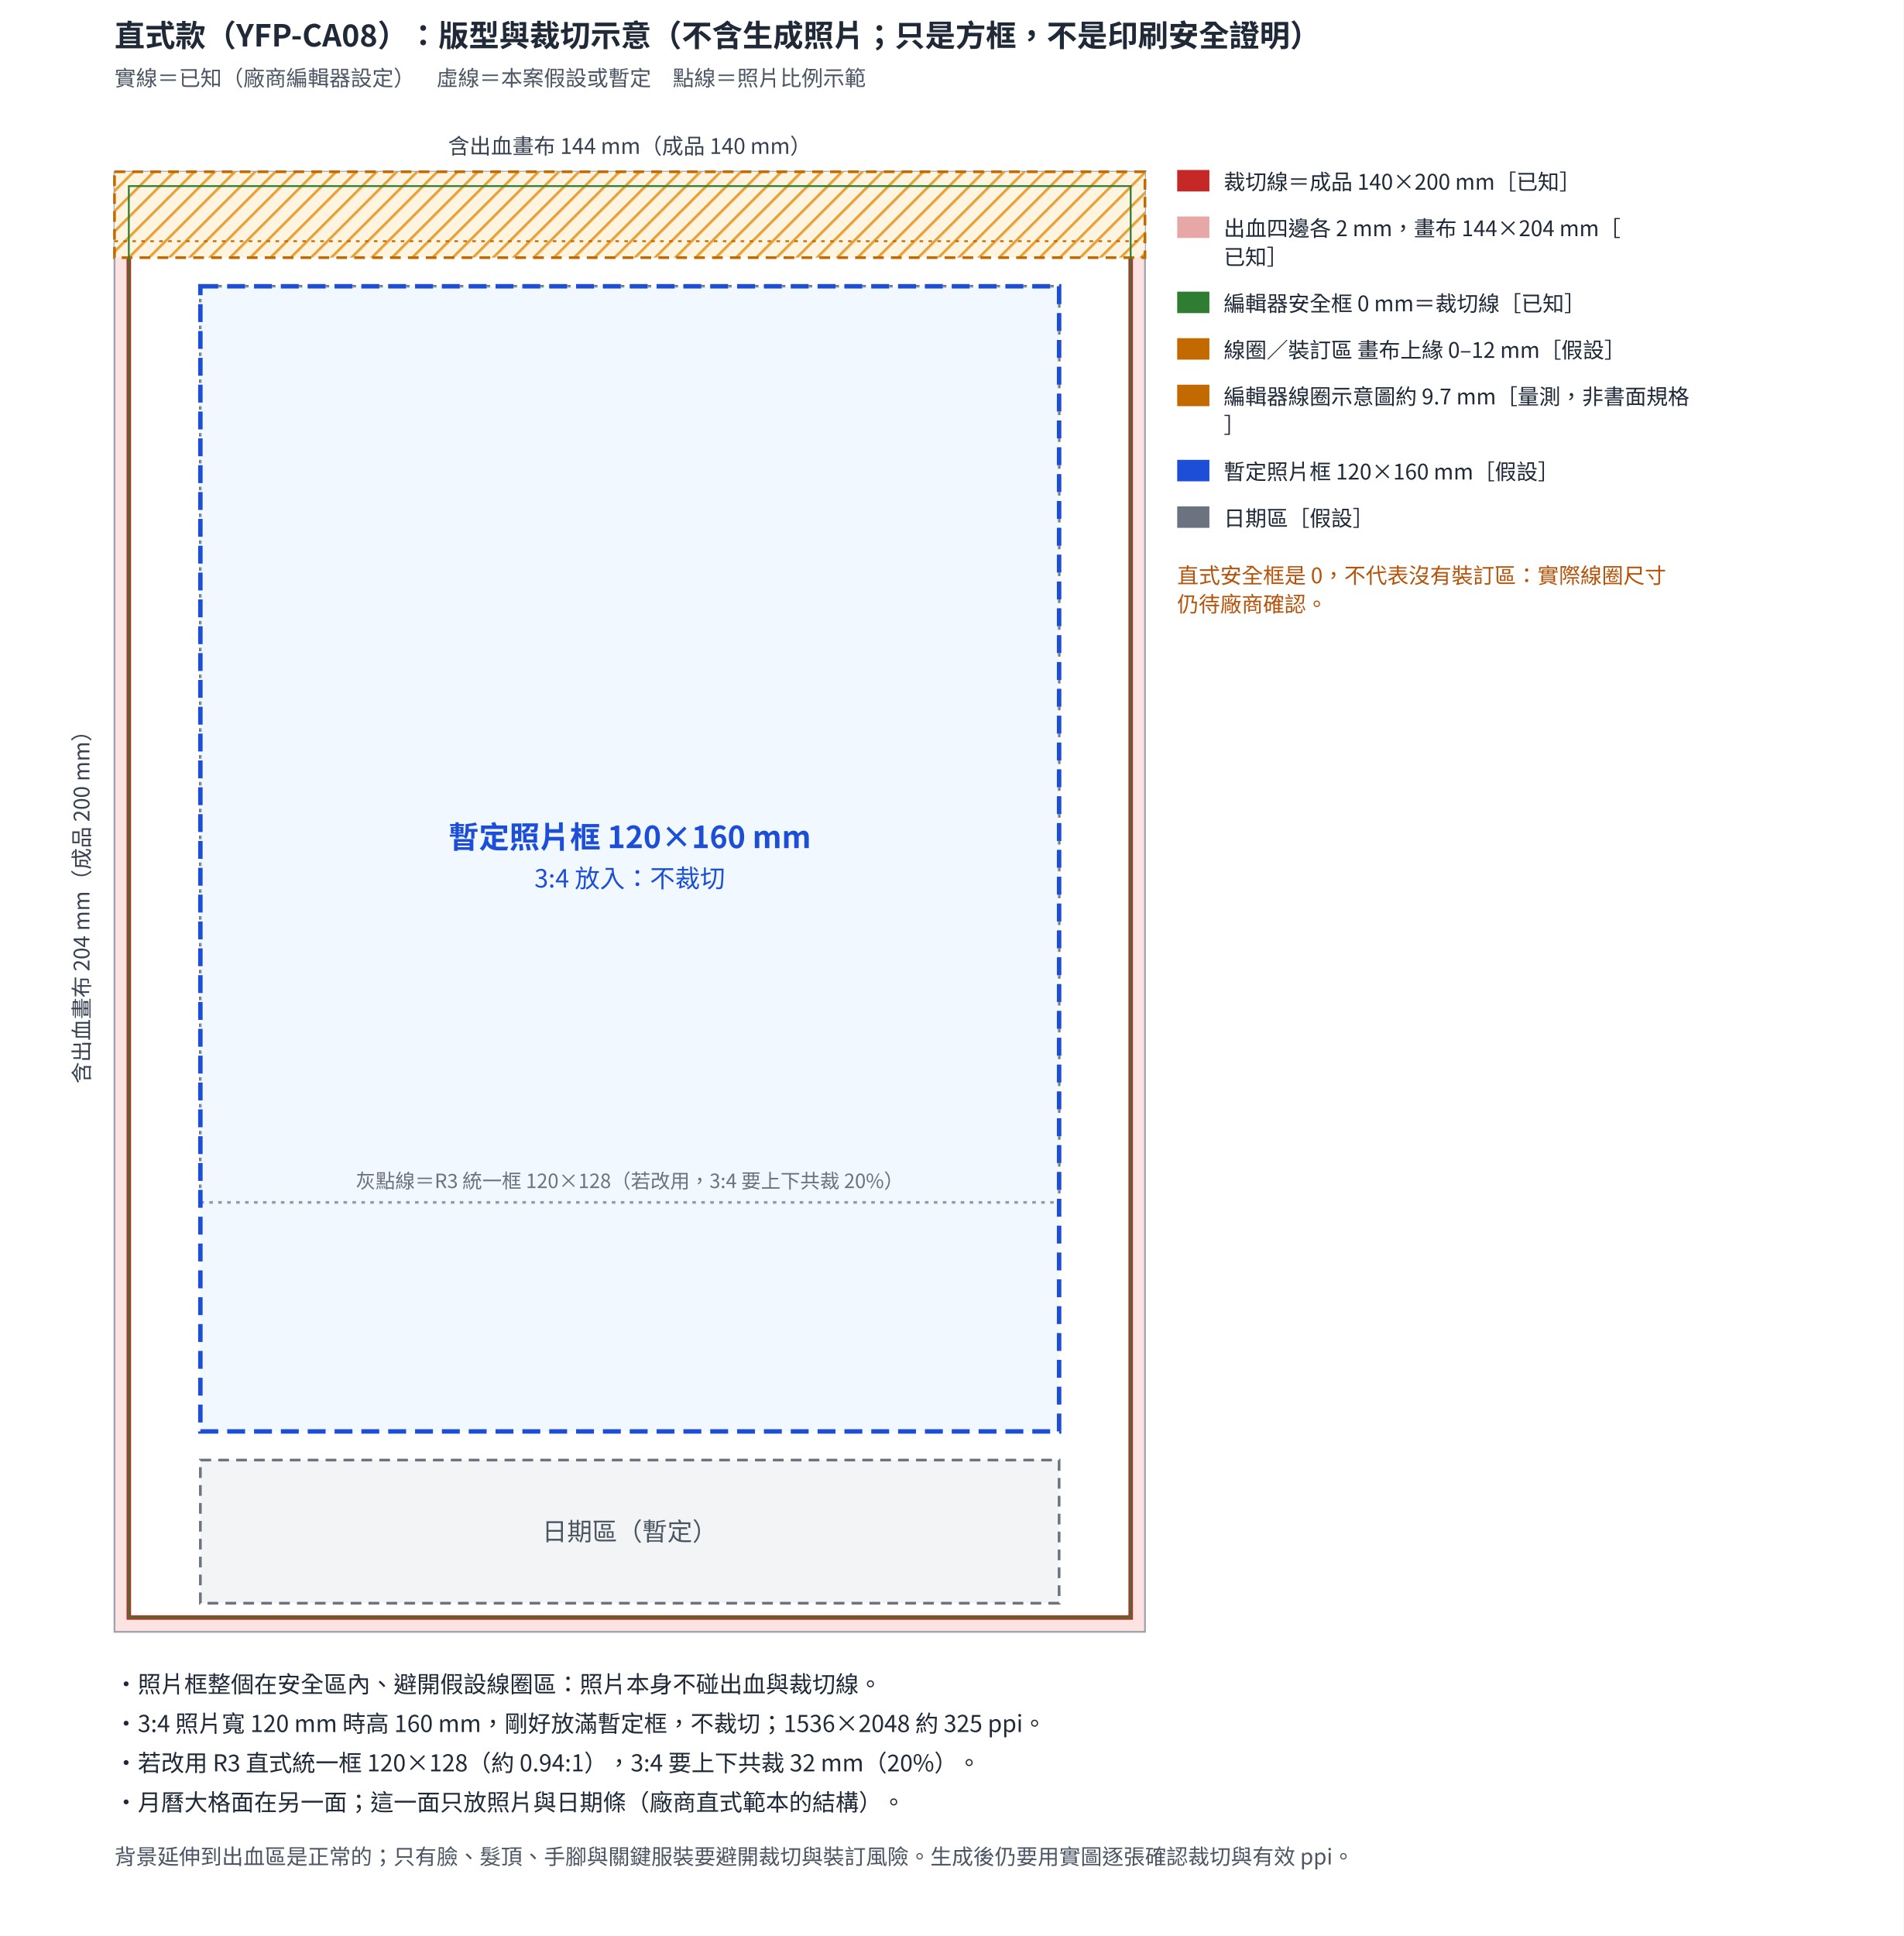
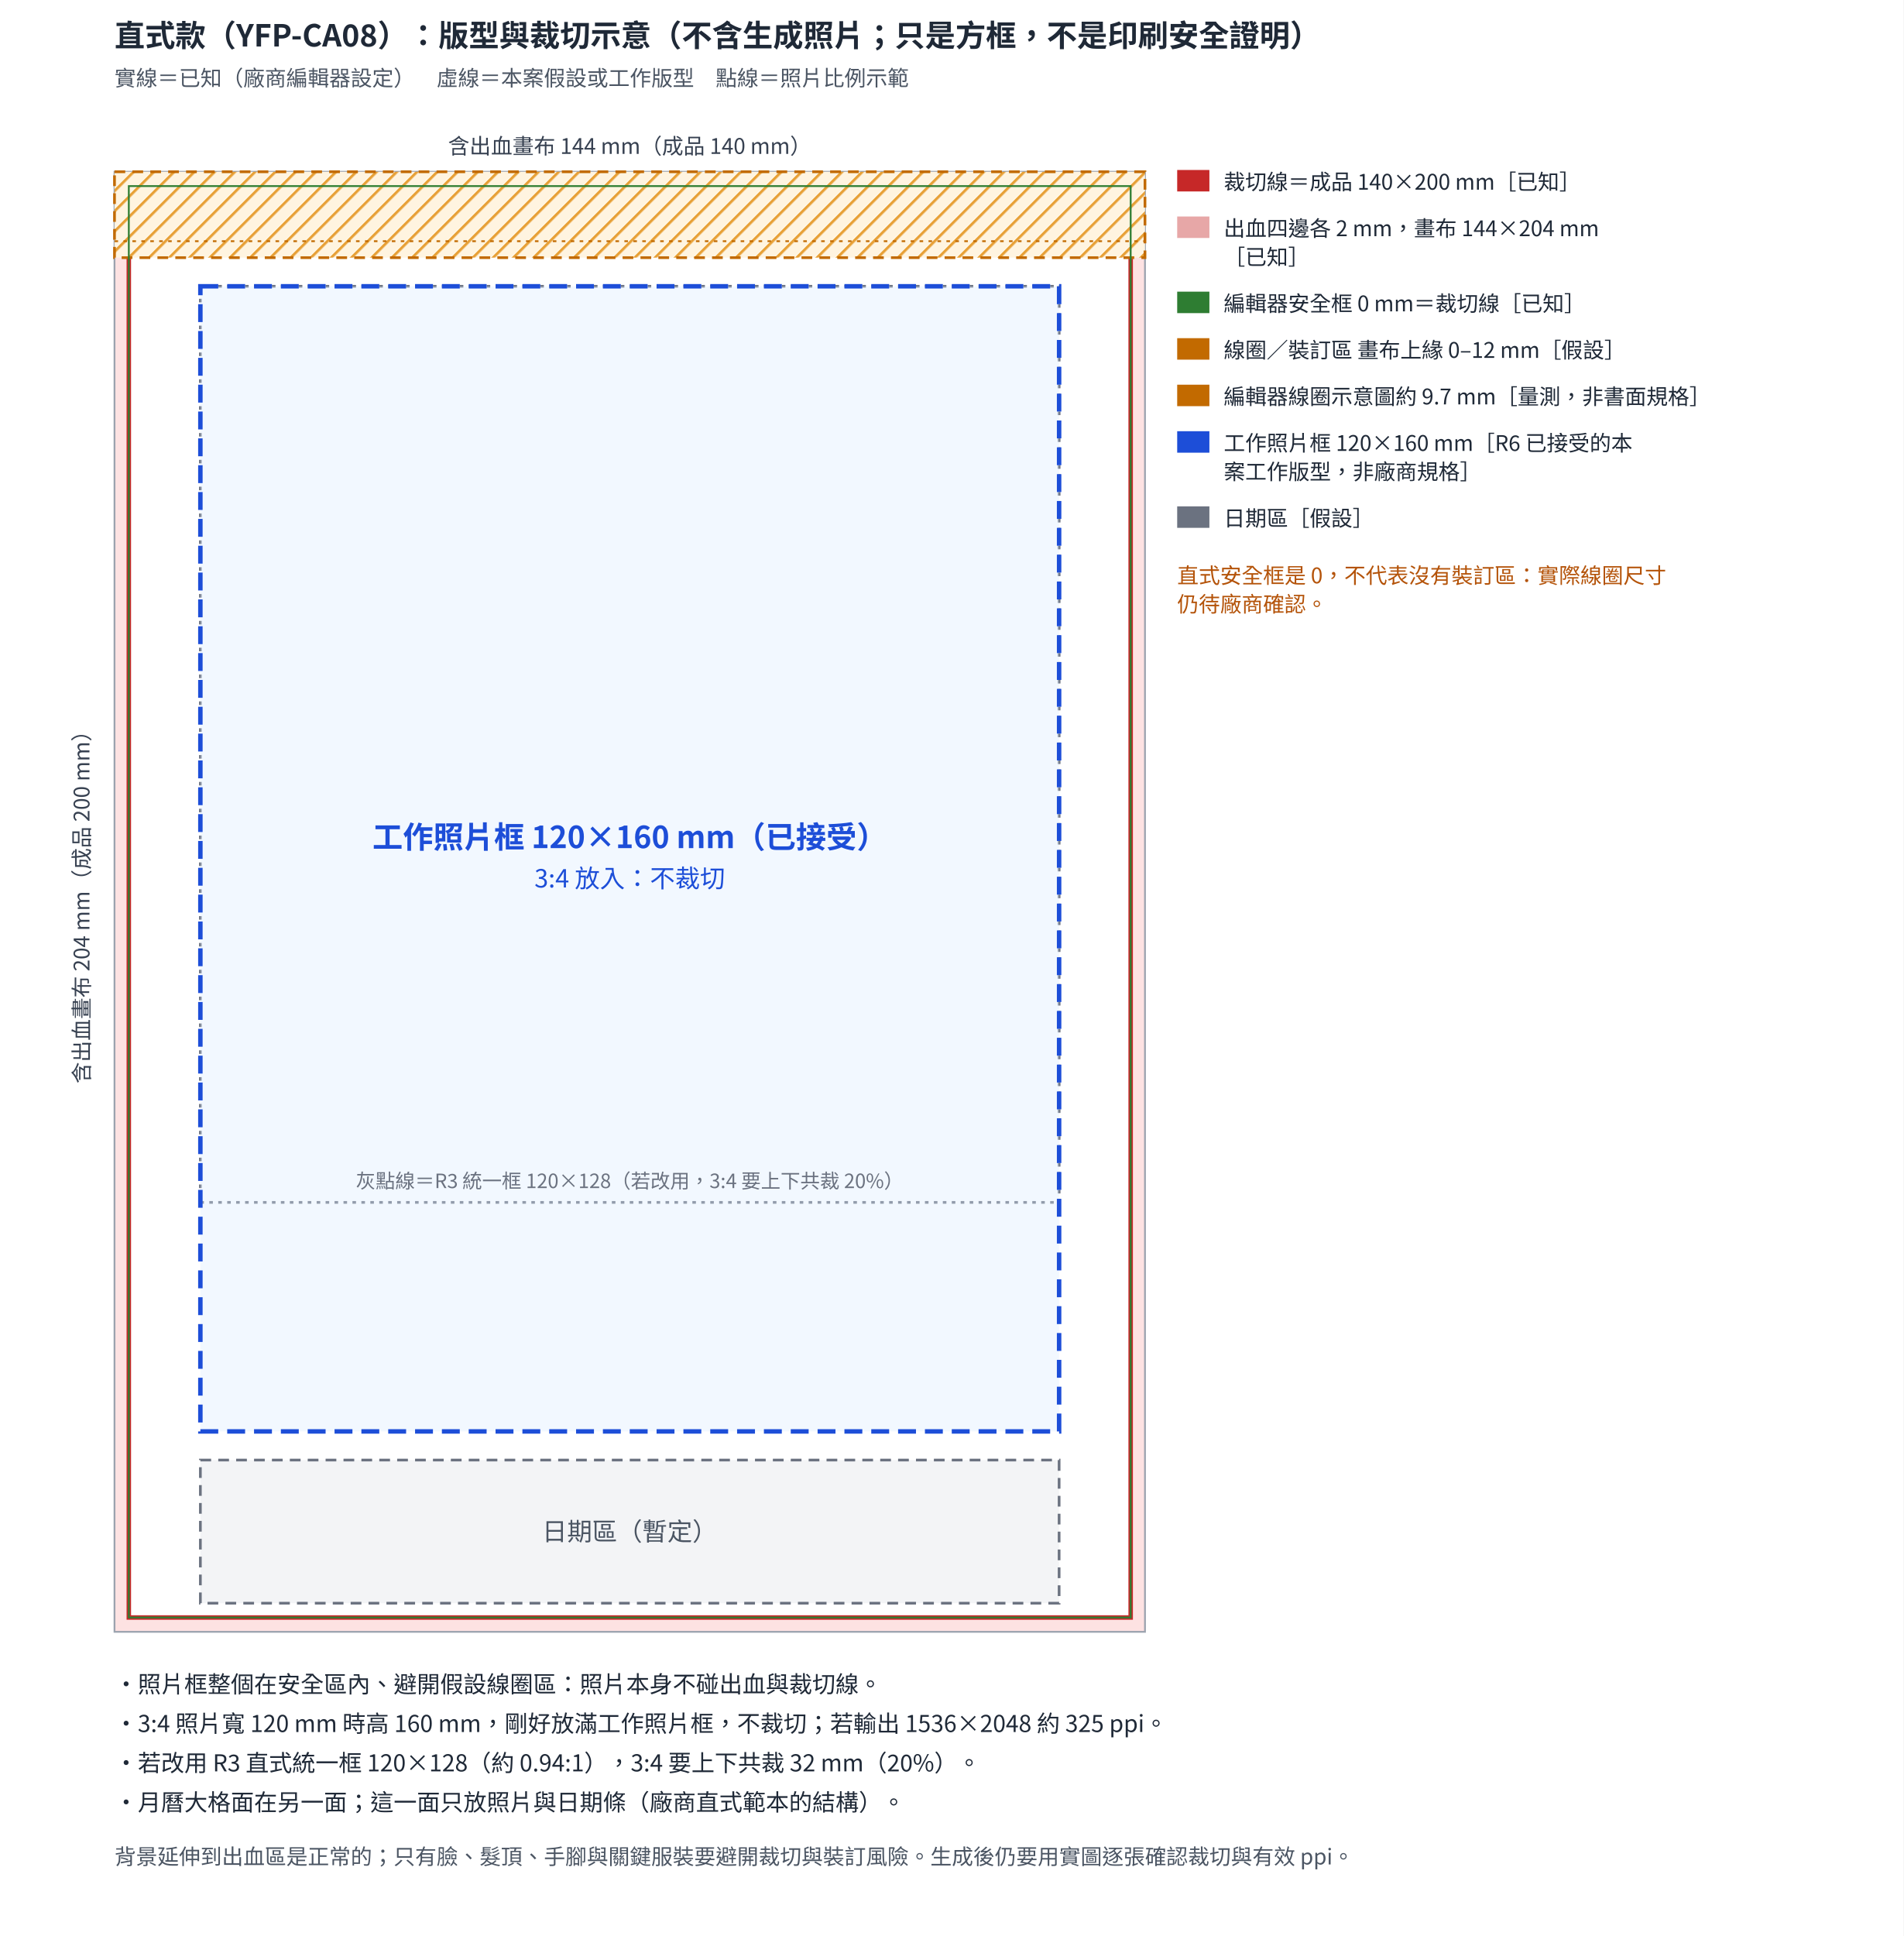
<svg xmlns="http://www.w3.org/2000/svg" width="1064" height="1082" viewBox="0 0 1064 1082" role="img">
  <defs>
    <pattern id="coil" width="8" height="8" patternUnits="userSpaceOnUse" patternTransform="rotate(45)">
      <rect width="8" height="8" fill="#fff4e0" />
      <line x1="0" y1="0" x2="0" y2="8" stroke="#e8a33c" stroke-width="3" />
    </pattern>
    <pattern id="cut" width="6" height="6" patternUnits="userSpaceOnUse" patternTransform="rotate(-45)">
      <rect width="6" height="6" fill="#efe3fb" />
      <line x1="0" y1="0" x2="0" y2="6" stroke="#7e3fb8" stroke-width="2" />
    </pattern>
  </defs>
  <rect x="0" y="0" width="1064" height="1082" fill="#ffffff" />
  <text x="64.0" y="26.0" font-family="Noto Sans TC, Noto Sans CJK TC, PingFang TC, Microsoft JhengHei, WenQuanYi Zen Hei, sans-serif" font-size="17" font-weight="700" text-anchor="start" fill="#1f2937">直式款（YFP-CA08）：版型與裁切示意（不含生成照片；只是方框，不是印刷安全證明）</text>
-   <text x="64.0" y="48.0" font-family="Noto Sans TC, Noto Sans CJK TC, PingFang TC, Microsoft JhengHei, WenQuanYi Zen Hei, sans-serif" font-size="12" font-weight="400" text-anchor="start" fill="#4b5563">實線＝已知（廠商編輯器設定）　虛線＝本案假設或暫定　點線＝照片比例示範</text>
+   <text x="64.0" y="48.0" font-family="Noto Sans TC, Noto Sans CJK TC, PingFang TC, Microsoft JhengHei, WenQuanYi Zen Hei, sans-serif" font-size="12" font-weight="400" text-anchor="start" fill="#4b5563">實線＝已知（廠商編輯器設定）　虛線＝本案假設或工作版型　點線＝照片比例示範</text>
  <rect x="64.0" y="96.0" width="576.0" height="816.0" fill="#fde2e2" stroke="#9ca3af" stroke-width="1" />
  <rect x="72.0" y="104.0" width="560.0" height="800.0" fill="#ffffff" stroke="#c62828" stroke-width="2.5" />
  <rect x="64.0" y="96.0" width="576.0" height="48.0" fill="url(#coil)" stroke="#c26a00" stroke-width="1.5" stroke-dasharray="6 4" />
  <line x1="64" y1="134.8" x2="640" y2="134.8" stroke="#c26a00" stroke-width="1" stroke-dasharray="2 3" />
  <rect x="72.0" y="104.0" width="560.0" height="800.0" fill="none" stroke="#2e7d32" stroke-width="1" />
  <rect x="112.0" y="160.0" width="480.0" height="512.0" fill="none" stroke="#6b7280" stroke-width="1.5" stroke-dasharray="2 3" />
  <rect x="112.0" y="160.0" width="480.0" height="640.0" fill="#dbeafe" fill-opacity="0.35" stroke="#1d4ed8" stroke-width="2.5" stroke-dasharray="10 5" />
  <rect x="112.0" y="816.0" width="480.0" height="80.0" fill="#f3f4f6" stroke="#6b7280" stroke-width="1.5" stroke-dasharray="6 4" />
  <text x="352.0" y="861.0" font-family="Noto Sans TC, Noto Sans CJK TC, PingFang TC, Microsoft JhengHei, WenQuanYi Zen Hei, sans-serif" font-size="14" font-weight="400" text-anchor="middle" fill="#4b5563">日期區（暫定）</text>
-   <text x="352.0" y="474.0" font-family="Noto Sans TC, Noto Sans CJK TC, PingFang TC, Microsoft JhengHei, WenQuanYi Zen Hei, sans-serif" font-size="17" font-weight="700" text-anchor="middle" fill="#1d4ed8">暫定照片框 120×160 mm</text>
+   <text x="352.0" y="474.0" font-family="Noto Sans TC, Noto Sans CJK TC, PingFang TC, Microsoft JhengHei, WenQuanYi Zen Hei, sans-serif" font-size="17" font-weight="700" text-anchor="middle" fill="#1d4ed8">工作照片框 120×160 mm（已接受）</text>
  <text x="352.0" y="496.0" font-family="Noto Sans TC, Noto Sans CJK TC, PingFang TC, Microsoft JhengHei, WenQuanYi Zen Hei, sans-serif" font-size="14" font-weight="400" text-anchor="middle" fill="#1d4ed8">3:4 放入：不裁切</text>
  <text x="352.0" y="664.0" font-family="Noto Sans TC, Noto Sans CJK TC, PingFang TC, Microsoft JhengHei, WenQuanYi Zen Hei, sans-serif" font-size="11" font-weight="400" text-anchor="middle" fill="#6b7280">灰點線＝R3 統一框 120×128（若改用，3:4 要上下共裁 20%）</text>
  <text x="352.0" y="86.0" font-family="Noto Sans TC, Noto Sans CJK TC, PingFang TC, Microsoft JhengHei, WenQuanYi Zen Hei, sans-serif" font-size="12" font-weight="400" text-anchor="middle" fill="#374151">含出血畫布 144 mm（成品 140 mm）</text>
  <text x="50" y="504.0" font-family="Noto Sans TC, Noto Sans CJK TC, PingFang TC, Microsoft JhengHei, WenQuanYi Zen Hei, sans-serif" font-size="12" text-anchor="middle" fill="#374151" transform="rotate(-90 50 504.0)">含出血畫布 204 mm（成品 200 mm）</text>
  <rect x="658" y="95" width="18" height="12" fill="#c62828" />
  <text x="684.0" y="106.0" font-family="Noto Sans TC, Noto Sans CJK TC, PingFang TC, Microsoft JhengHei, WenQuanYi Zen Hei, sans-serif" font-size="12" font-weight="400" text-anchor="start" fill="#1f2937">裁切線＝成品 140×200 mm［已知］</text>
  <rect x="658" y="121" width="18" height="12" fill="#e7a7a7" />
-   <text x="684.0" y="132.0" font-family="Noto Sans TC, Noto Sans CJK TC, PingFang TC, Microsoft JhengHei, WenQuanYi Zen Hei, sans-serif" font-size="12" font-weight="400" text-anchor="start" fill="#1f2937">出血四邊各 2 mm，畫布 144×204 mm［</text>
-   <text x="684.0" y="148.0" font-family="Noto Sans TC, Noto Sans CJK TC, PingFang TC, Microsoft JhengHei, WenQuanYi Zen Hei, sans-serif" font-size="12" font-weight="400" text-anchor="start" fill="#1f2937">已知］</text>
+   <text x="684.0" y="132.0" font-family="Noto Sans TC, Noto Sans CJK TC, PingFang TC, Microsoft JhengHei, WenQuanYi Zen Hei, sans-serif" font-size="12" font-weight="400" text-anchor="start" fill="#1f2937">出血四邊各 2 mm，畫布 144×204 mm</text>
+   <text x="684.0" y="148.0" font-family="Noto Sans TC, Noto Sans CJK TC, PingFang TC, Microsoft JhengHei, WenQuanYi Zen Hei, sans-serif" font-size="12" font-weight="400" text-anchor="start" fill="#1f2937">［已知］</text>
  <rect x="658" y="163" width="18" height="12" fill="#2e7d32" />
  <text x="684.0" y="174.0" font-family="Noto Sans TC, Noto Sans CJK TC, PingFang TC, Microsoft JhengHei, WenQuanYi Zen Hei, sans-serif" font-size="12" font-weight="400" text-anchor="start" fill="#1f2937">編輯器安全框 0 mm＝裁切線［已知］</text>
  <rect x="658" y="189" width="18" height="12" fill="#c26a00" />
  <text x="684.0" y="200.0" font-family="Noto Sans TC, Noto Sans CJK TC, PingFang TC, Microsoft JhengHei, WenQuanYi Zen Hei, sans-serif" font-size="12" font-weight="400" text-anchor="start" fill="#1f2937">線圈／裝訂區 畫布上緣 0–12 mm［假設］</text>
  <rect x="658" y="215" width="18" height="12" fill="#c26a00" />
-   <text x="684.0" y="226.0" font-family="Noto Sans TC, Noto Sans CJK TC, PingFang TC, Microsoft JhengHei, WenQuanYi Zen Hei, sans-serif" font-size="12" font-weight="400" text-anchor="start" fill="#1f2937">編輯器線圈示意圖約 9.7 mm［量測，非書面規格</text>
-   <text x="684.0" y="242.0" font-family="Noto Sans TC, Noto Sans CJK TC, PingFang TC, Microsoft JhengHei, WenQuanYi Zen Hei, sans-serif" font-size="12" font-weight="400" text-anchor="start" fill="#1f2937">］</text>
-   <rect x="658" y="257" width="18" height="12" fill="#1d4ed8" />
-   <text x="684.0" y="268.0" font-family="Noto Sans TC, Noto Sans CJK TC, PingFang TC, Microsoft JhengHei, WenQuanYi Zen Hei, sans-serif" font-size="12" font-weight="400" text-anchor="start" fill="#1f2937">暫定照片框 120×160 mm［假設］</text>
+   <text x="684.0" y="226.0" font-family="Noto Sans TC, Noto Sans CJK TC, PingFang TC, Microsoft JhengHei, WenQuanYi Zen Hei, sans-serif" font-size="12" font-weight="400" text-anchor="start" fill="#1f2937">編輯器線圈示意圖約 9.7 mm［量測，非書面規格］</text>
+   <rect x="658" y="241" width="18" height="12" fill="#1d4ed8" />
+   <text x="684.0" y="252.0" font-family="Noto Sans TC, Noto Sans CJK TC, PingFang TC, Microsoft JhengHei, WenQuanYi Zen Hei, sans-serif" font-size="12" font-weight="400" text-anchor="start" fill="#1f2937">工作照片框 120×160 mm［R6 已接受的本</text>
+   <text x="684.0" y="268.0" font-family="Noto Sans TC, Noto Sans CJK TC, PingFang TC, Microsoft JhengHei, WenQuanYi Zen Hei, sans-serif" font-size="12" font-weight="400" text-anchor="start" fill="#1f2937">案工作版型，非廠商規格］</text>
  <rect x="658" y="283" width="18" height="12" fill="#6b7280" />
  <text x="684.0" y="294.0" font-family="Noto Sans TC, Noto Sans CJK TC, PingFang TC, Microsoft JhengHei, WenQuanYi Zen Hei, sans-serif" font-size="12" font-weight="400" text-anchor="start" fill="#1f2937">日期區［假設］</text>
  <text x="658.0" y="326.0" font-family="Noto Sans TC, Noto Sans CJK TC, PingFang TC, Microsoft JhengHei, WenQuanYi Zen Hei, sans-serif" font-size="12" font-weight="400" text-anchor="start" fill="#b45309">直式安全框是 0，不代表沒有裝訂區：實際線圈尺寸</text>
  <text x="658.0" y="342.0" font-family="Noto Sans TC, Noto Sans CJK TC, PingFang TC, Microsoft JhengHei, WenQuanYi Zen Hei, sans-serif" font-size="12" font-weight="400" text-anchor="start" fill="#b45309">仍待廠商確認。</text>
  <text x="64.0" y="946.0" font-family="Noto Sans TC, Noto Sans CJK TC, PingFang TC, Microsoft JhengHei, WenQuanYi Zen Hei, sans-serif" font-size="13" font-weight="400" text-anchor="start" fill="#1f2937">・照片框整個在安全區內、避開假設線圈區：照片本身不碰出血與裁切線。</text>
-   <text x="64.0" y="968.0" font-family="Noto Sans TC, Noto Sans CJK TC, PingFang TC, Microsoft JhengHei, WenQuanYi Zen Hei, sans-serif" font-size="13" font-weight="400" text-anchor="start" fill="#1f2937">・3:4 照片寬 120 mm 時高 160 mm，剛好放滿暫定框，不裁切；1536×2048 約 325 ppi。</text>
+   <text x="64.0" y="968.0" font-family="Noto Sans TC, Noto Sans CJK TC, PingFang TC, Microsoft JhengHei, WenQuanYi Zen Hei, sans-serif" font-size="13" font-weight="400" text-anchor="start" fill="#1f2937">・3:4 照片寬 120 mm 時高 160 mm，剛好放滿工作照片框，不裁切；若輸出 1536×2048 約 325 ppi。</text>
  <text x="64.0" y="990.0" font-family="Noto Sans TC, Noto Sans CJK TC, PingFang TC, Microsoft JhengHei, WenQuanYi Zen Hei, sans-serif" font-size="13" font-weight="400" text-anchor="start" fill="#1f2937">・若改用 R3 直式統一框 120×128（約 0.94:1），3:4 要上下共裁 32 mm（20%）。</text>
  <text x="64.0" y="1012.0" font-family="Noto Sans TC, Noto Sans CJK TC, PingFang TC, Microsoft JhengHei, WenQuanYi Zen Hei, sans-serif" font-size="13" font-weight="400" text-anchor="start" fill="#1f2937">・月曆大格面在另一面；這一面只放照片與日期條（廠商直式範本的結構）。</text>
  <text x="64.0" y="1042.0" font-family="Noto Sans TC, Noto Sans CJK TC, PingFang TC, Microsoft JhengHei, WenQuanYi Zen Hei, sans-serif" font-size="12" font-weight="400" text-anchor="start" fill="#4b5563">背景延伸到出血區是正常的；只有臉、髮頂、手腳與關鍵服裝要避開裁切與裝訂風險。生成後仍要用實圖逐張確認裁切與有效 ppi。</text>
</svg>
